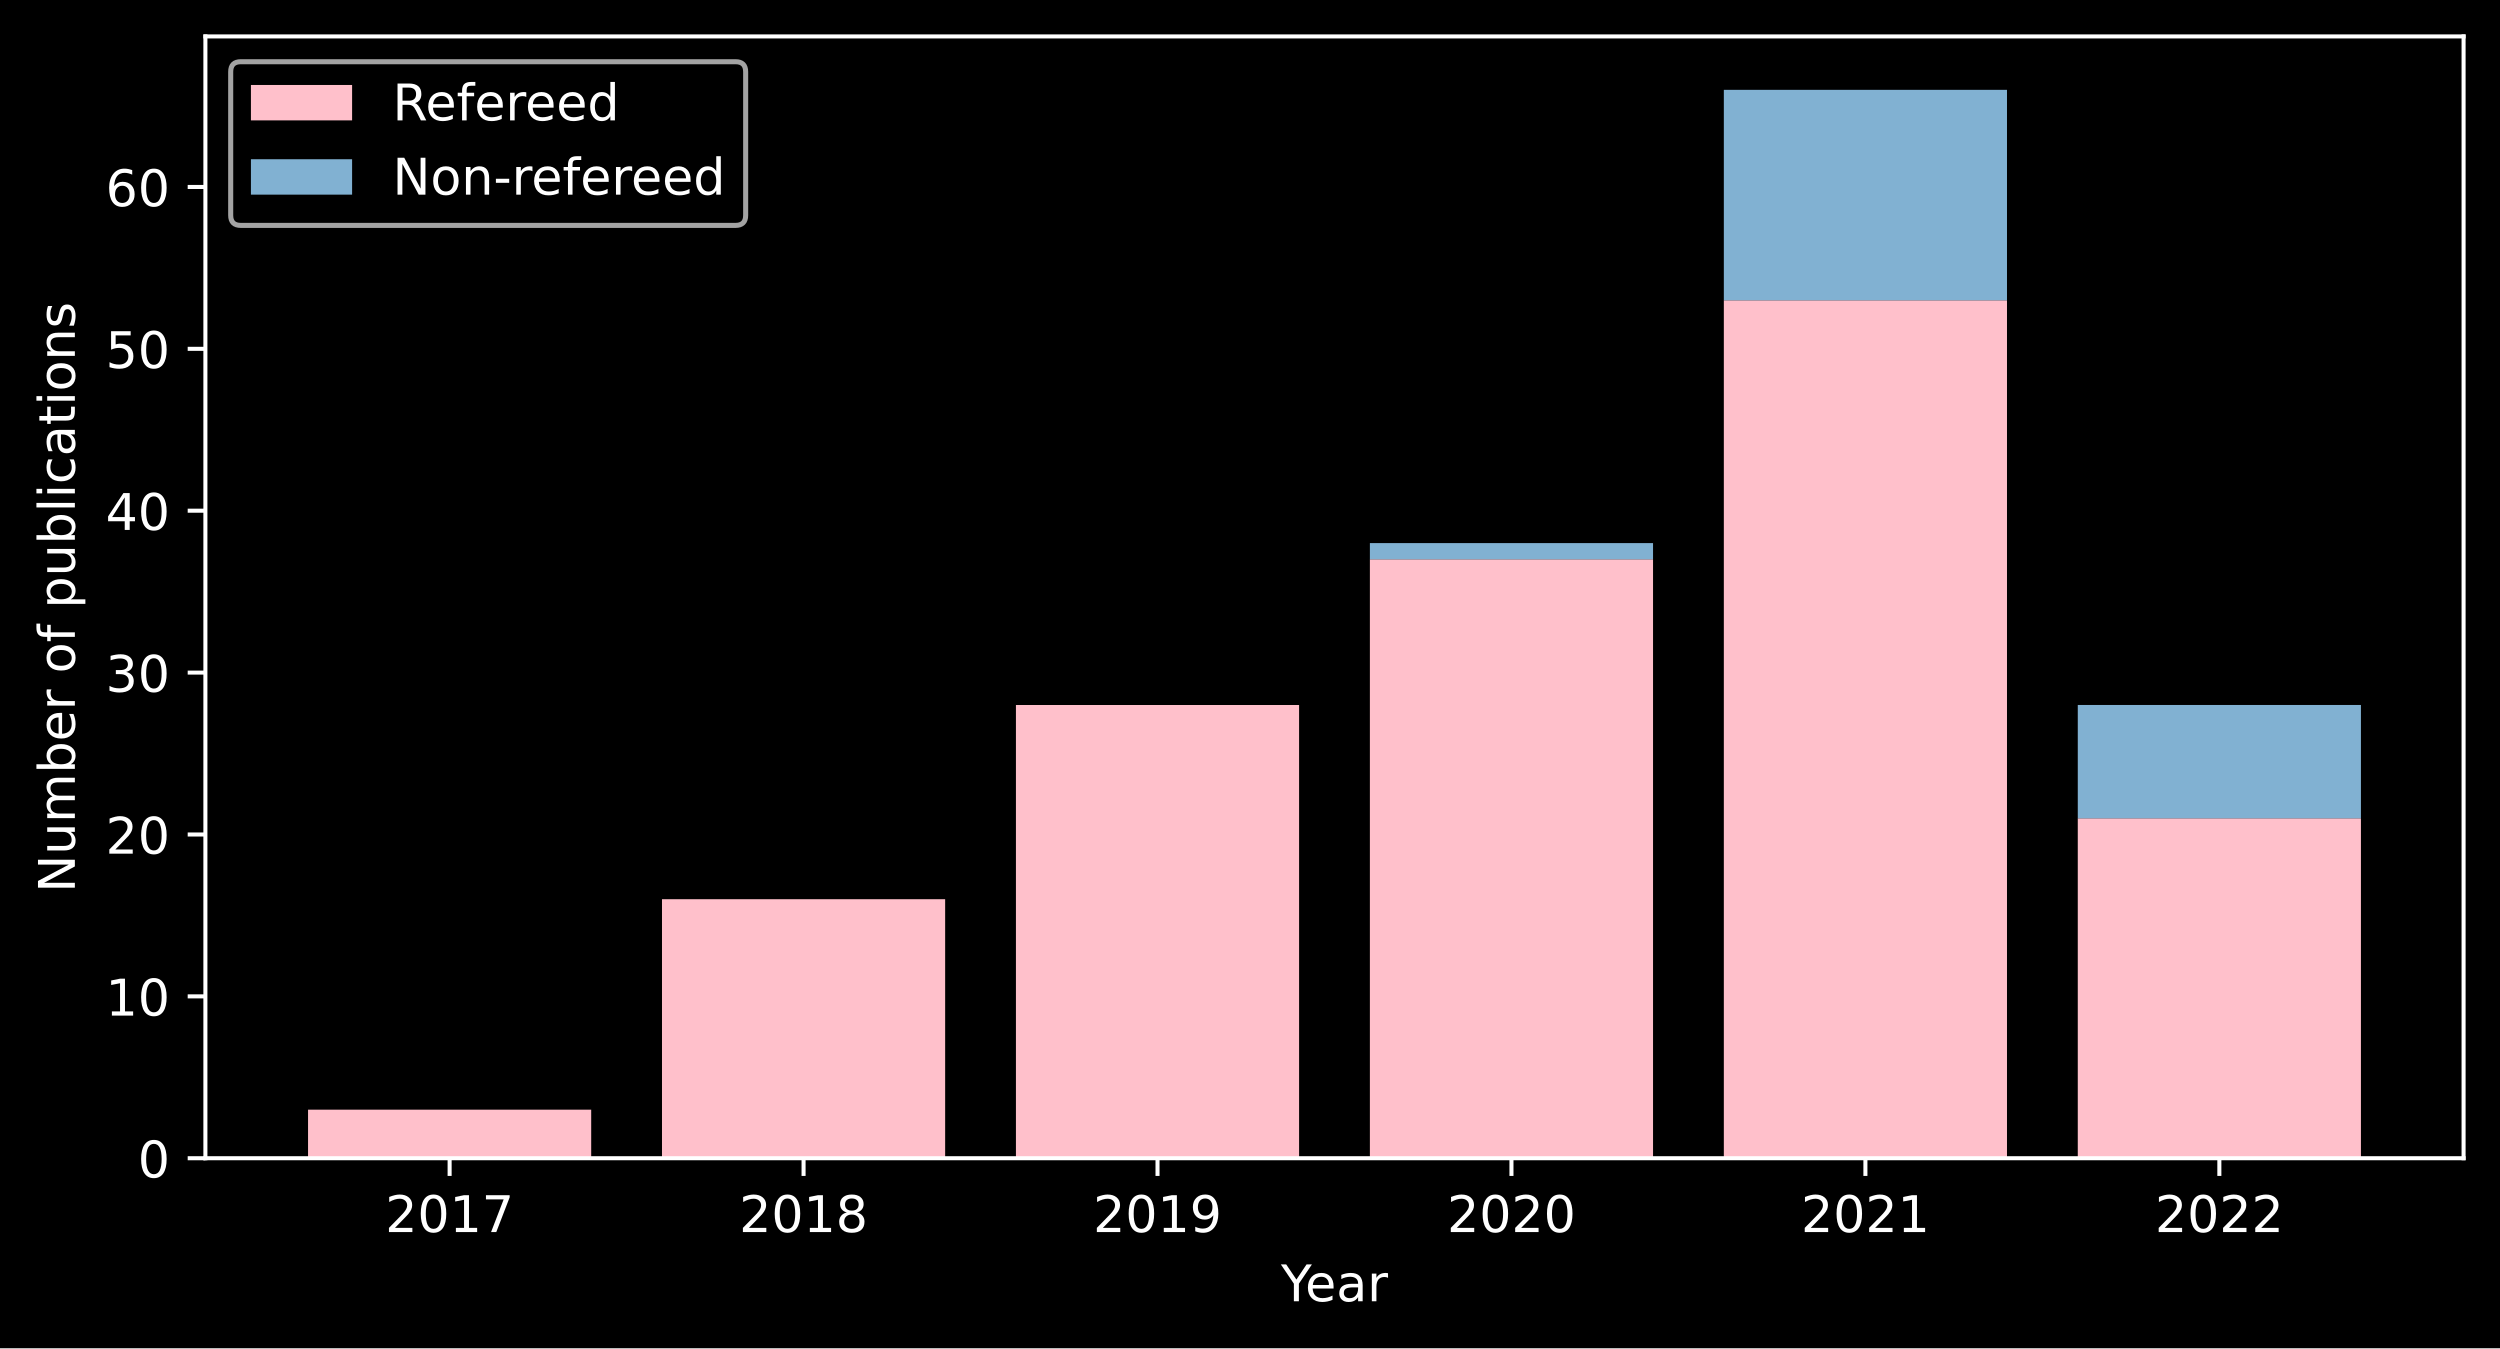
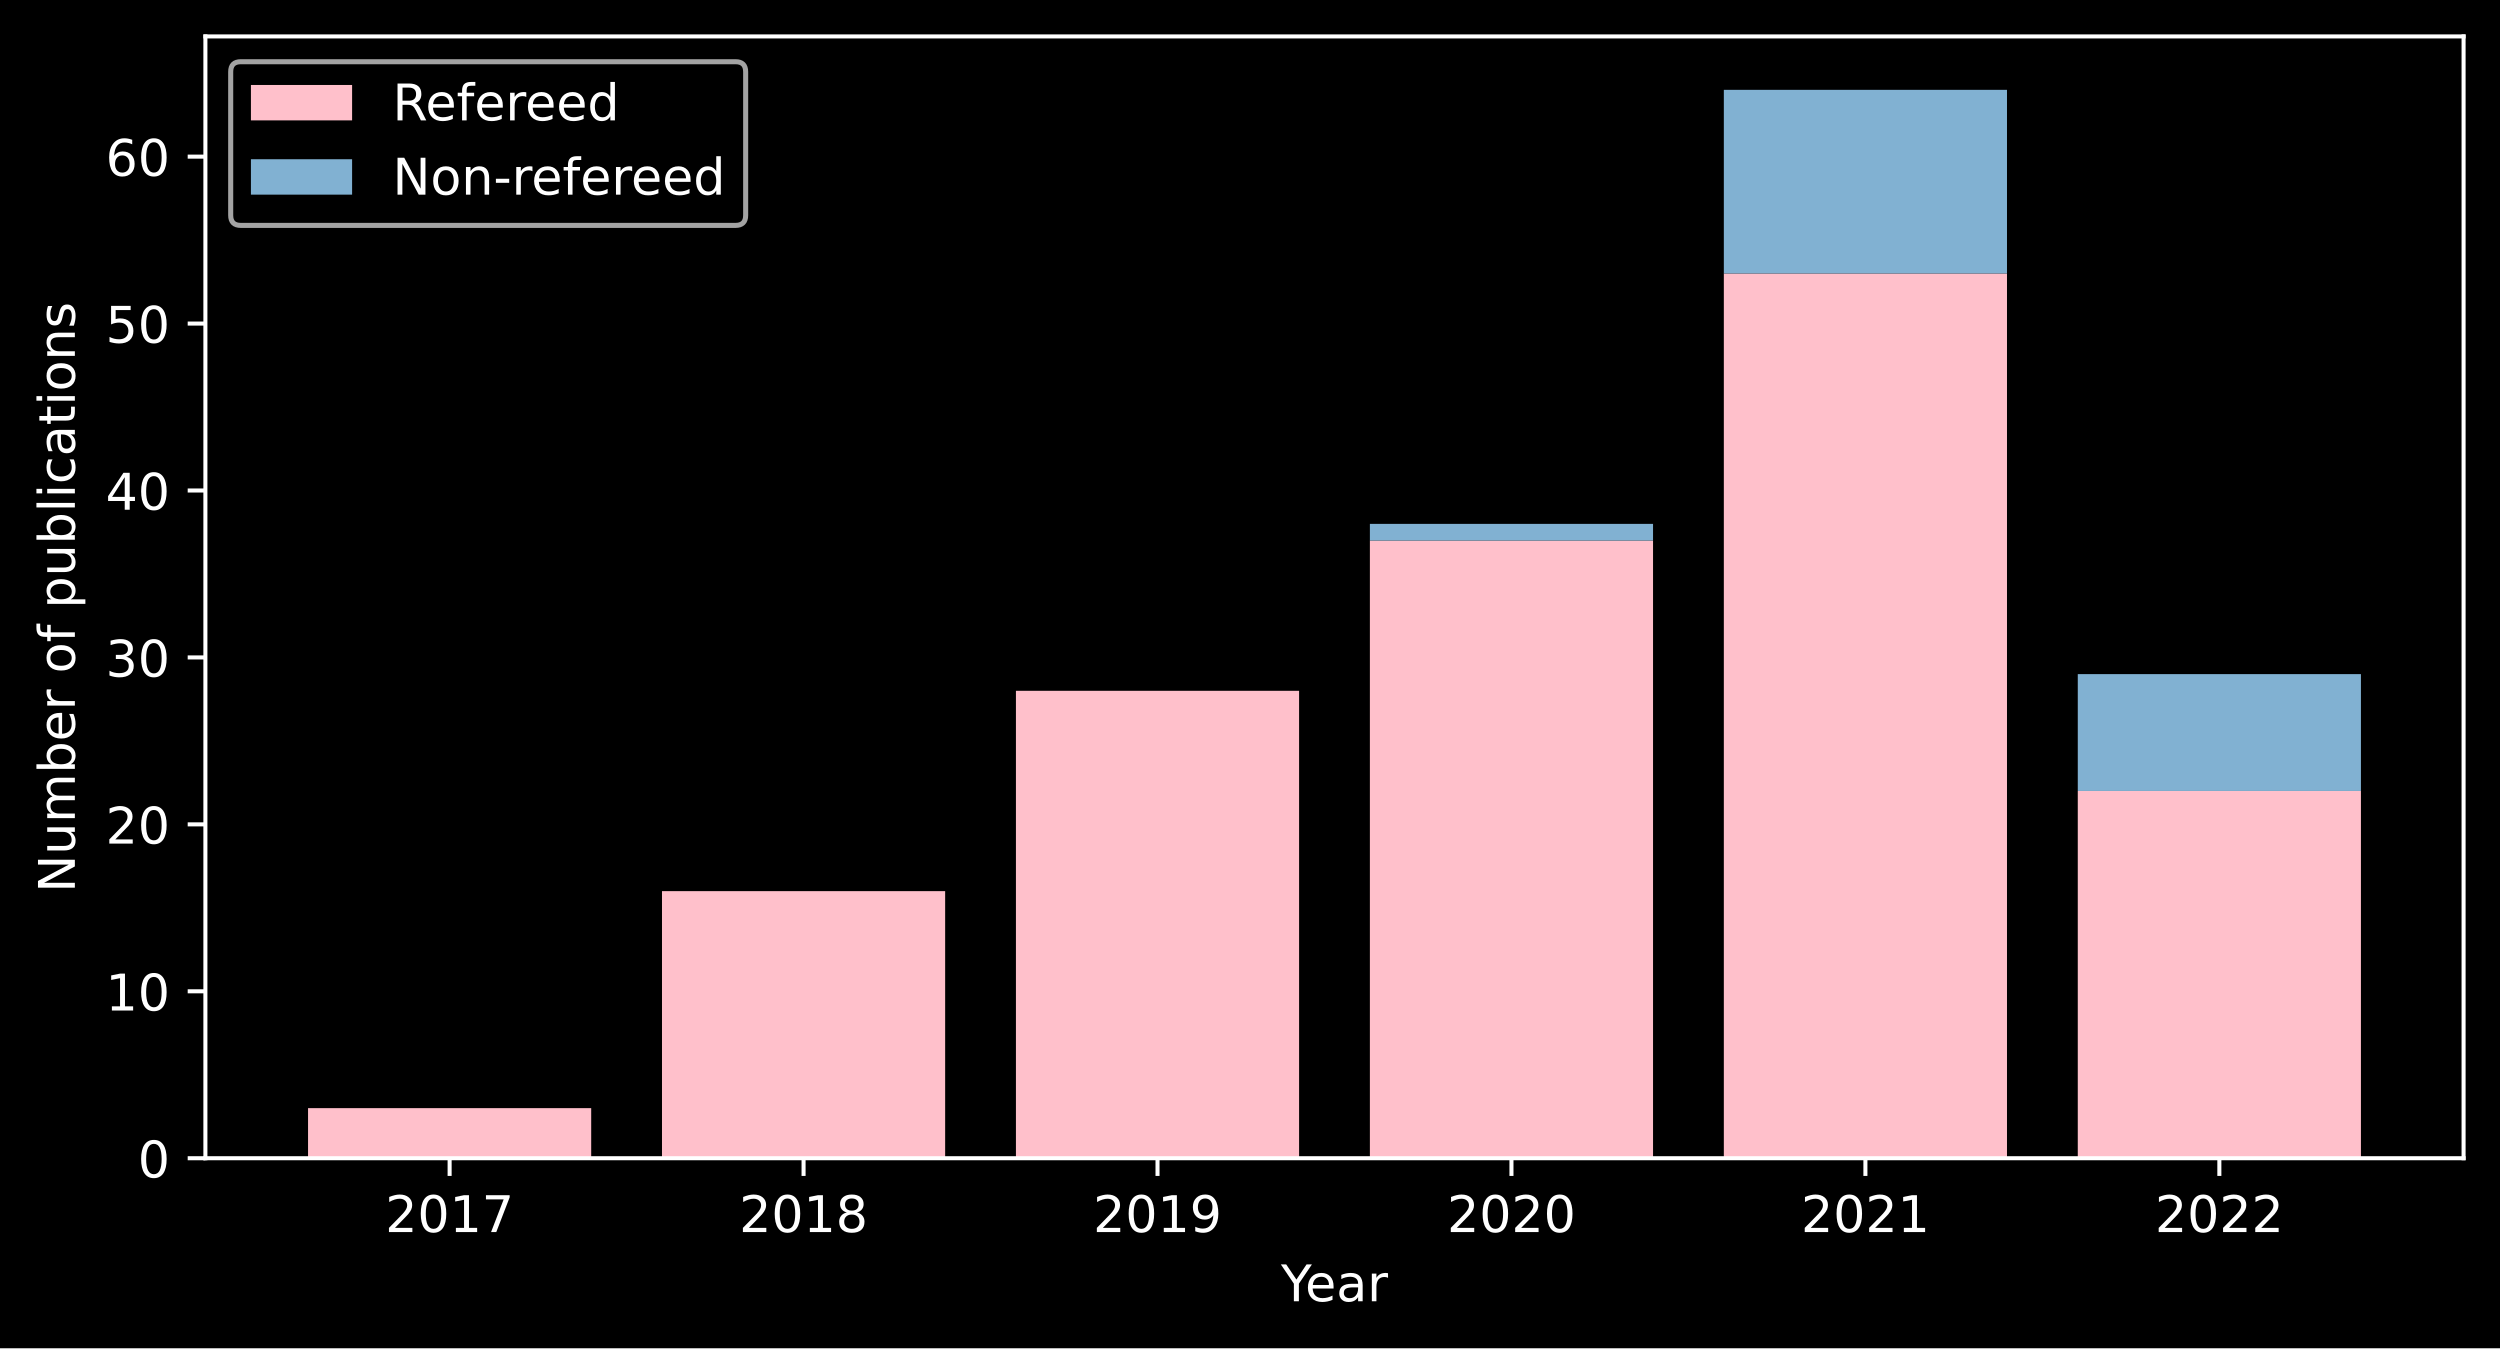
<svg xmlns="http://www.w3.org/2000/svg" xmlns:xlink="http://www.w3.org/1999/xlink" width="494.203pt" height="266.516pt" viewBox="0 0 494.203 266.516" version="1.1">
  <defs>
    <style type="text/css">*{stroke-linejoin: round; stroke-linecap: butt}</style>
  </defs>
  <g id="figure_1">
    <g id="patch_1">
      <path d="M 0 266.516  L 494.203 266.516  L 494.203 0  L 0 0  z " />
    </g>
    <g id="axes_1">
      <g id="patch_2">
        <path d="M 40.603 228.96  L 487.003 228.96  L 487.003 7.2  L 40.603 7.2  z " />
      </g>
      <g id="patch_3">
-         <path d="M 410.737 228.96  L 466.712 228.96  L 466.712 161.76  L 410.737 161.76  z " clip-path="url(#pdb1af990c3)" style="fill: #ffc0cb" />
+         <path d="M 410.737 228.96  L 466.712 228.96  L 466.712 156.36  L 410.737 156.36  z " clip-path="url(#p9c5eb2ab14)" style="fill: #ffc0cb" />
      </g>
      <g id="patch_4">
-         <path d="M 340.769 228.96  L 396.744 228.96  L 396.744 59.36  L 340.769 59.36  z " clip-path="url(#pdb1af990c3)" style="fill: #ffc0cb" />
+         <path d="M 340.769 228.96  L 396.744 228.96  L 396.744 54.06  L 340.769 54.06  z " clip-path="url(#p9c5eb2ab14)" style="fill: #ffc0cb" />
      </g>
      <g id="patch_5">
-         <path d="M 270.8 228.96  L 326.775 228.96  L 326.775 110.56  L 270.8 110.56  z " clip-path="url(#pdb1af990c3)" style="fill: #ffc0cb" />
+         <path d="M 270.8 228.96  L 326.775 228.96  L 326.775 106.86  L 270.8 106.86  z " clip-path="url(#p9c5eb2ab14)" style="fill: #ffc0cb" />
      </g>
      <g id="patch_6">
-         <path d="M 200.831 228.96  L 256.806 228.96  L 256.806 139.36  L 200.831 139.36  z " clip-path="url(#pdb1af990c3)" style="fill: #ffc0cb" />
+         <path d="M 200.831 228.96  L 256.806 228.96  L 256.806 136.56  L 200.831 136.56  z " clip-path="url(#p9c5eb2ab14)" style="fill: #ffc0cb" />
      </g>
      <g id="patch_7">
-         <path d="M 130.863 228.96  L 186.838 228.96  L 186.838 177.76  L 130.863 177.76  z " clip-path="url(#pdb1af990c3)" style="fill: #ffc0cb" />
+         <path d="M 130.863 228.96  L 186.838 228.96  L 186.838 176.16  L 130.863 176.16  z " clip-path="url(#p9c5eb2ab14)" style="fill: #ffc0cb" />
      </g>
      <g id="patch_8">
-         <path d="M 60.894 228.96  L 116.869 228.96  L 116.869 219.36  L 60.894 219.36  z " clip-path="url(#pdb1af990c3)" style="fill: #ffc0cb" />
+         <path d="M 60.894 228.96  L 116.869 228.96  L 116.869 219.06  L 60.894 219.06  z " clip-path="url(#p9c5eb2ab14)" style="fill: #ffc0cb" />
      </g>
      <g id="patch_9">
-         <path d="M 410.737 161.76  L 466.712 161.76  L 466.712 139.36  L 410.737 139.36  z " clip-path="url(#pdb1af990c3)" style="fill: #81b1d2" />
+         <path d="M 410.737 156.36  L 466.712 156.36  L 466.712 133.26  L 410.737 133.26  z " clip-path="url(#p9c5eb2ab14)" style="fill: #81b1d2" />
      </g>
      <g id="patch_10">
-         <path d="M 340.769 59.36  L 396.744 59.36  L 396.744 17.76  L 340.769 17.76  z " clip-path="url(#pdb1af990c3)" style="fill: #81b1d2" />
+         <path d="M 340.769 54.06  L 396.744 54.06  L 396.744 17.76  L 340.769 17.76  z " clip-path="url(#p9c5eb2ab14)" style="fill: #81b1d2" />
      </g>
      <g id="patch_11">
-         <path d="M 270.8 110.56  L 326.775 110.56  L 326.775 107.36  L 270.8 107.36  z " clip-path="url(#pdb1af990c3)" style="fill: #81b1d2" />
+         <path d="M 270.8 106.86  L 326.775 106.86  L 326.775 103.56  L 270.8 103.56  z " clip-path="url(#p9c5eb2ab14)" style="fill: #81b1d2" />
      </g>
      <g id="patch_12">
-         <path d="M 200.831 139.36  L 256.806 139.36  L 256.806 139.36  L 200.831 139.36  z " clip-path="url(#pdb1af990c3)" style="fill: #81b1d2" />
+         <path d="M 200.831 136.56  L 256.806 136.56  L 256.806 136.56  L 200.831 136.56  z " clip-path="url(#p9c5eb2ab14)" style="fill: #81b1d2" />
      </g>
      <g id="patch_13">
-         <path d="M 130.863 177.76  L 186.838 177.76  L 186.838 177.76  L 130.863 177.76  z " clip-path="url(#pdb1af990c3)" style="fill: #81b1d2" />
+         <path d="M 130.863 176.16  L 186.838 176.16  L 186.838 176.16  L 130.863 176.16  z " clip-path="url(#p9c5eb2ab14)" style="fill: #81b1d2" />
      </g>
      <g id="patch_14">
-         <path d="M 60.894 219.36  L 116.869 219.36  L 116.869 219.36  L 60.894 219.36  z " clip-path="url(#pdb1af990c3)" style="fill: #81b1d2" />
+         <path d="M 60.894 219.06  L 116.869 219.06  L 116.869 219.06  L 60.894 219.06  z " clip-path="url(#p9c5eb2ab14)" style="fill: #81b1d2" />
      </g>
      <g id="matplotlib.axis_1">
        <g id="xtick_1">
          <g id="line2d_1">
            <defs>
-               <path id="mf817fc332f" d="M 0 0  L 0 3.5  " style="stroke: #ffffff; stroke-width: 0.8" />
-             </defs>
-             <g>
-               <use xlink:href="#mf817fc332f" x="438.725" y="228.96" style="fill: #ffffff; stroke: #ffffff; stroke-width: 0.8" />
+               <path id="md69f9514ce" d="M 0 0  L 0 3.5  " style="stroke: #ffffff; stroke-width: 0.8" />
+             </defs>
+             <g>
+               <use xlink:href="#md69f9514ce" x="438.725" y="228.96" style="fill: #ffffff; stroke: #ffffff; stroke-width: 0.8" />
            </g>
          </g>
          <g id="text_1">
            <g style="fill: #ffffff" transform="translate(425.9998 243.5584)scale(0.1 -0.1)">
              <defs>
                <path id="DejaVuSans-32" d="M 1228 531  L 3431 531  L 3431 0  L 469 0  L 469 531  Q 828 903 1448 1529  Q 2069 2156 2228 2338  Q 2531 2678 2651 2914  Q 2772 3150 2772 3378  Q 2772 3750 2511 3984  Q 2250 4219 1831 4219  Q 1534 4219 1204 4116  Q 875 4013 500 3803  L 500 4441  Q 881 4594 1212 4672  Q 1544 4750 1819 4750  Q 2544 4750 2975 4387  Q 3406 4025 3406 3419  Q 3406 3131 3298 2873  Q 3191 2616 2906 2266  Q 2828 2175 2409 1742  Q 1991 1309 1228 531  z " transform="scale(0.015625)" />
                <path id="DejaVuSans-30" d="M 2034 4250  Q 1547 4250 1301 3770  Q 1056 3291 1056 2328  Q 1056 1369 1301 889  Q 1547 409 2034 409  Q 2525 409 2770 889  Q 3016 1369 3016 2328  Q 3016 3291 2770 3770  Q 2525 4250 2034 4250  z M 2034 4750  Q 2819 4750 3233 4129  Q 3647 3509 3647 2328  Q 3647 1150 3233 529  Q 2819 -91 2034 -91  Q 1250 -91 836 529  Q 422 1150 422 2328  Q 422 3509 836 4129  Q 1250 4750 2034 4750  z " transform="scale(0.015625)" />
              </defs>
              <use xlink:href="#DejaVuSans-32" />
              <use xlink:href="#DejaVuSans-30" x="63.623" />
              <use xlink:href="#DejaVuSans-32" x="127.246" />
              <use xlink:href="#DejaVuSans-32" x="190.869" />
            </g>
          </g>
        </g>
        <g id="xtick_2">
          <g id="line2d_2">
            <g>
-               <use xlink:href="#mf817fc332f" x="368.756" y="228.96" style="fill: #ffffff; stroke: #ffffff; stroke-width: 0.8" />
+               <use xlink:href="#md69f9514ce" x="368.756" y="228.96" style="fill: #ffffff; stroke: #ffffff; stroke-width: 0.8" />
            </g>
          </g>
          <g id="text_2">
            <g style="fill: #ffffff" transform="translate(356.0311 243.5584)scale(0.1 -0.1)">
              <defs>
                <path id="DejaVuSans-31" d="M 794 531  L 1825 531  L 1825 4091  L 703 3866  L 703 4441  L 1819 4666  L 2450 4666  L 2450 531  L 3481 531  L 3481 0  L 794 0  L 794 531  z " transform="scale(0.015625)" />
              </defs>
              <use xlink:href="#DejaVuSans-32" />
              <use xlink:href="#DejaVuSans-30" x="63.623" />
              <use xlink:href="#DejaVuSans-32" x="127.246" />
              <use xlink:href="#DejaVuSans-31" x="190.869" />
            </g>
          </g>
        </g>
        <g id="xtick_3">
          <g id="line2d_3">
            <g>
-               <use xlink:href="#mf817fc332f" x="298.787" y="228.96" style="fill: #ffffff; stroke: #ffffff; stroke-width: 0.8" />
+               <use xlink:href="#md69f9514ce" x="298.787" y="228.96" style="fill: #ffffff; stroke: #ffffff; stroke-width: 0.8" />
            </g>
          </g>
          <g id="text_3">
            <g style="fill: #ffffff" transform="translate(286.0625 243.5584)scale(0.1 -0.1)">
              <use xlink:href="#DejaVuSans-32" />
              <use xlink:href="#DejaVuSans-30" x="63.623" />
              <use xlink:href="#DejaVuSans-32" x="127.246" />
              <use xlink:href="#DejaVuSans-30" x="190.869" />
            </g>
          </g>
        </g>
        <g id="xtick_4">
          <g id="line2d_4">
            <g>
-               <use xlink:href="#mf817fc332f" x="228.819" y="228.96" style="fill: #ffffff; stroke: #ffffff; stroke-width: 0.8" />
+               <use xlink:href="#md69f9514ce" x="228.819" y="228.96" style="fill: #ffffff; stroke: #ffffff; stroke-width: 0.8" />
            </g>
          </g>
          <g id="text_4">
            <g style="fill: #ffffff" transform="translate(216.0938 243.5584)scale(0.1 -0.1)">
              <defs>
                <path id="DejaVuSans-39" d="M 703 97  L 703 672  Q 941 559 1184 500  Q 1428 441 1663 441  Q 2288 441 2617 861  Q 2947 1281 2994 2138  Q 2813 1869 2534 1725  Q 2256 1581 1919 1581  Q 1219 1581 811 2004  Q 403 2428 403 3163  Q 403 3881 828 4315  Q 1253 4750 1959 4750  Q 2769 4750 3195 4129  Q 3622 3509 3622 2328  Q 3622 1225 3098 567  Q 2575 -91 1691 -91  Q 1453 -91 1209 -44  Q 966 3 703 97  z M 1959 2075  Q 2384 2075 2632 2365  Q 2881 2656 2881 3163  Q 2881 3666 2632 3958  Q 2384 4250 1959 4250  Q 1534 4250 1286 3958  Q 1038 3666 1038 3163  Q 1038 2656 1286 2365  Q 1534 2075 1959 2075  z " transform="scale(0.015625)" />
              </defs>
              <use xlink:href="#DejaVuSans-32" />
              <use xlink:href="#DejaVuSans-30" x="63.623" />
              <use xlink:href="#DejaVuSans-31" x="127.246" />
              <use xlink:href="#DejaVuSans-39" x="190.869" />
            </g>
          </g>
        </g>
        <g id="xtick_5">
          <g id="line2d_5">
            <g>
-               <use xlink:href="#mf817fc332f" x="158.85" y="228.96" style="fill: #ffffff; stroke: #ffffff; stroke-width: 0.8" />
+               <use xlink:href="#md69f9514ce" x="158.85" y="228.96" style="fill: #ffffff; stroke: #ffffff; stroke-width: 0.8" />
            </g>
          </g>
          <g id="text_5">
            <g style="fill: #ffffff" transform="translate(146.1251 243.5584)scale(0.1 -0.1)">
              <defs>
                <path id="DejaVuSans-38" d="M 2034 2216  Q 1584 2216 1326 1975  Q 1069 1734 1069 1313  Q 1069 891 1326 650  Q 1584 409 2034 409  Q 2484 409 2743 651  Q 3003 894 3003 1313  Q 3003 1734 2745 1975  Q 2488 2216 2034 2216  z M 1403 2484  Q 997 2584 770 2862  Q 544 3141 544 3541  Q 544 4100 942 4425  Q 1341 4750 2034 4750  Q 2731 4750 3128 4425  Q 3525 4100 3525 3541  Q 3525 3141 3298 2862  Q 3072 2584 2669 2484  Q 3125 2378 3379 2068  Q 3634 1759 3634 1313  Q 3634 634 3220 271  Q 2806 -91 2034 -91  Q 1263 -91 848 271  Q 434 634 434 1313  Q 434 1759 690 2068  Q 947 2378 1403 2484  z M 1172 3481  Q 1172 3119 1398 2916  Q 1625 2713 2034 2713  Q 2441 2713 2670 2916  Q 2900 3119 2900 3481  Q 2900 3844 2670 4047  Q 2441 4250 2034 4250  Q 1625 4250 1398 4047  Q 1172 3844 1172 3481  z " transform="scale(0.015625)" />
              </defs>
              <use xlink:href="#DejaVuSans-32" />
              <use xlink:href="#DejaVuSans-30" x="63.623" />
              <use xlink:href="#DejaVuSans-31" x="127.246" />
              <use xlink:href="#DejaVuSans-38" x="190.869" />
            </g>
          </g>
        </g>
        <g id="xtick_6">
          <g id="line2d_6">
            <g>
-               <use xlink:href="#mf817fc332f" x="88.881" y="228.96" style="fill: #ffffff; stroke: #ffffff; stroke-width: 0.8" />
+               <use xlink:href="#md69f9514ce" x="88.881" y="228.96" style="fill: #ffffff; stroke: #ffffff; stroke-width: 0.8" />
            </g>
          </g>
          <g id="text_6">
            <g style="fill: #ffffff" transform="translate(76.1565 243.5584)scale(0.1 -0.1)">
              <defs>
                <path id="DejaVuSans-37" d="M 525 4666  L 3525 4666  L 3525 4397  L 1831 0  L 1172 0  L 2766 4134  L 525 4134  L 525 4666  z " transform="scale(0.015625)" />
              </defs>
              <use xlink:href="#DejaVuSans-32" />
              <use xlink:href="#DejaVuSans-30" x="63.623" />
              <use xlink:href="#DejaVuSans-31" x="127.246" />
              <use xlink:href="#DejaVuSans-37" x="190.869" />
            </g>
          </g>
        </g>
        <g id="text_7">
          <g style="fill: #ffffff" transform="translate(253.2156 257.2366)scale(0.1 -0.1)">
            <defs>
              <path id="DejaVuSans-59" d="M -13 4666  L 666 4666  L 1959 2747  L 3244 4666  L 3922 4666  L 2272 2222  L 2272 0  L 1638 0  L 1638 2222  L -13 4666  z " transform="scale(0.015625)" />
              <path id="DejaVuSans-65" d="M 3597 1894  L 3597 1613  L 953 1613  Q 991 1019 1311 708  Q 1631 397 2203 397  Q 2534 397 2845 478  Q 3156 559 3463 722  L 3463 178  Q 3153 47 2828 -22  Q 2503 -91 2169 -91  Q 1331 -91 842 396  Q 353 884 353 1716  Q 353 2575 817 3079  Q 1281 3584 2069 3584  Q 2775 3584 3186 3129  Q 3597 2675 3597 1894  z M 3022 2063  Q 3016 2534 2758 2815  Q 2500 3097 2075 3097  Q 1594 3097 1305 2825  Q 1016 2553 972 2059  L 3022 2063  z " transform="scale(0.015625)" />
              <path id="DejaVuSans-61" d="M 2194 1759  Q 1497 1759 1228 1600  Q 959 1441 959 1056  Q 959 750 1161 570  Q 1363 391 1709 391  Q 2188 391 2477 730  Q 2766 1069 2766 1631  L 2766 1759  L 2194 1759  z M 3341 1997  L 3341 0  L 2766 0  L 2766 531  Q 2569 213 2275 61  Q 1981 -91 1556 -91  Q 1019 -91 701 211  Q 384 513 384 1019  Q 384 1609 779 1909  Q 1175 2209 1959 2209  L 2766 2209  L 2766 2266  Q 2766 2663 2505 2880  Q 2244 3097 1772 3097  Q 1472 3097 1187 3025  Q 903 2953 641 2809  L 641 3341  Q 956 3463 1253 3523  Q 1550 3584 1831 3584  Q 2591 3584 2966 3190  Q 3341 2797 3341 1997  z " transform="scale(0.015625)" />
              <path id="DejaVuSans-72" d="M 2631 2963  Q 2534 3019 2420 3045  Q 2306 3072 2169 3072  Q 1681 3072 1420 2755  Q 1159 2438 1159 1844  L 1159 0  L 581 0  L 581 3500  L 1159 3500  L 1159 2956  Q 1341 3275 1631 3429  Q 1922 3584 2338 3584  Q 2397 3584 2469 3576  Q 2541 3569 2628 3553  L 2631 2963  z " transform="scale(0.015625)" />
            </defs>
            <use xlink:href="#DejaVuSans-59" />
            <use xlink:href="#DejaVuSans-65" x="47.834" />
            <use xlink:href="#DejaVuSans-61" x="109.357" />
            <use xlink:href="#DejaVuSans-72" x="170.637" />
          </g>
        </g>
      </g>
      <g id="matplotlib.axis_2">
        <g id="ytick_1">
          <g id="line2d_7">
            <defs>
-               <path id="ma13133b497" d="M 0 0  L -3.5 0  " style="stroke: #ffffff; stroke-width: 0.8" />
-             </defs>
-             <g>
-               <use xlink:href="#ma13133b497" x="40.603" y="228.96" style="fill: #ffffff; stroke: #ffffff; stroke-width: 0.8" />
+               <path id="m3c9ed29ebf" d="M 0 0  L -3.5 0  " style="stroke: #ffffff; stroke-width: 0.8" />
+             </defs>
+             <g>
+               <use xlink:href="#m3c9ed29ebf" x="40.603" y="228.96" style="fill: #ffffff; stroke: #ffffff; stroke-width: 0.8" />
            </g>
          </g>
          <g id="text_8">
            <g style="fill: #ffffff" transform="translate(27.24063 232.7592)scale(0.1 -0.1)">
              <use xlink:href="#DejaVuSans-30" />
            </g>
          </g>
        </g>
        <g id="ytick_2">
          <g id="line2d_8">
            <g>
-               <use xlink:href="#ma13133b497" x="40.603" y="196.96" style="fill: #ffffff; stroke: #ffffff; stroke-width: 0.8" />
+               <use xlink:href="#m3c9ed29ebf" x="40.603" y="195.96" style="fill: #ffffff; stroke: #ffffff; stroke-width: 0.8" />
            </g>
          </g>
          <g id="text_9">
-             <g style="fill: #ffffff" transform="translate(20.87813 200.7592)scale(0.1 -0.1)">
+             <g style="fill: #ffffff" transform="translate(20.87813 199.7592)scale(0.1 -0.1)">
              <use xlink:href="#DejaVuSans-31" />
              <use xlink:href="#DejaVuSans-30" x="63.623" />
            </g>
          </g>
        </g>
        <g id="ytick_3">
          <g id="line2d_9">
            <g>
-               <use xlink:href="#ma13133b497" x="40.603" y="164.96" style="fill: #ffffff; stroke: #ffffff; stroke-width: 0.8" />
+               <use xlink:href="#m3c9ed29ebf" x="40.603" y="162.96" style="fill: #ffffff; stroke: #ffffff; stroke-width: 0.8" />
            </g>
          </g>
          <g id="text_10">
-             <g style="fill: #ffffff" transform="translate(20.87813 168.7592)scale(0.1 -0.1)">
+             <g style="fill: #ffffff" transform="translate(20.87813 166.7592)scale(0.1 -0.1)">
              <use xlink:href="#DejaVuSans-32" />
              <use xlink:href="#DejaVuSans-30" x="63.623" />
            </g>
          </g>
        </g>
        <g id="ytick_4">
          <g id="line2d_10">
            <g>
-               <use xlink:href="#ma13133b497" x="40.603" y="132.96" style="fill: #ffffff; stroke: #ffffff; stroke-width: 0.8" />
+               <use xlink:href="#m3c9ed29ebf" x="40.603" y="129.96" style="fill: #ffffff; stroke: #ffffff; stroke-width: 0.8" />
            </g>
          </g>
          <g id="text_11">
-             <g style="fill: #ffffff" transform="translate(20.87813 136.7592)scale(0.1 -0.1)">
+             <g style="fill: #ffffff" transform="translate(20.87813 133.7592)scale(0.1 -0.1)">
              <defs>
                <path id="DejaVuSans-33" d="M 2597 2516  Q 3050 2419 3304 2112  Q 3559 1806 3559 1356  Q 3559 666 3084 287  Q 2609 -91 1734 -91  Q 1441 -91 1130 -33  Q 819 25 488 141  L 488 750  Q 750 597 1062 519  Q 1375 441 1716 441  Q 2309 441 2620 675  Q 2931 909 2931 1356  Q 2931 1769 2642 2001  Q 2353 2234 1838 2234  L 1294 2234  L 1294 2753  L 1863 2753  Q 2328 2753 2575 2939  Q 2822 3125 2822 3475  Q 2822 3834 2567 4026  Q 2313 4219 1838 4219  Q 1578 4219 1281 4162  Q 984 4106 628 3988  L 628 4550  Q 988 4650 1302 4700  Q 1616 4750 1894 4750  Q 2613 4750 3031 4423  Q 3450 4097 3450 3541  Q 3450 3153 3228 2886  Q 3006 2619 2597 2516  z " transform="scale(0.015625)" />
              </defs>
              <use xlink:href="#DejaVuSans-33" />
              <use xlink:href="#DejaVuSans-30" x="63.623" />
            </g>
          </g>
        </g>
        <g id="ytick_5">
          <g id="line2d_11">
            <g>
-               <use xlink:href="#ma13133b497" x="40.603" y="100.96" style="fill: #ffffff; stroke: #ffffff; stroke-width: 0.8" />
+               <use xlink:href="#m3c9ed29ebf" x="40.603" y="96.96" style="fill: #ffffff; stroke: #ffffff; stroke-width: 0.8" />
            </g>
          </g>
          <g id="text_12">
-             <g style="fill: #ffffff" transform="translate(20.87813 104.7592)scale(0.1 -0.1)">
+             <g style="fill: #ffffff" transform="translate(20.87813 100.7592)scale(0.1 -0.1)">
              <defs>
                <path id="DejaVuSans-34" d="M 2419 4116  L 825 1625  L 2419 1625  L 2419 4116  z M 2253 4666  L 3047 4666  L 3047 1625  L 3713 1625  L 3713 1100  L 3047 1100  L 3047 0  L 2419 0  L 2419 1100  L 313 1100  L 313 1709  L 2253 4666  z " transform="scale(0.015625)" />
              </defs>
              <use xlink:href="#DejaVuSans-34" />
              <use xlink:href="#DejaVuSans-30" x="63.623" />
            </g>
          </g>
        </g>
        <g id="ytick_6">
          <g id="line2d_12">
            <g>
-               <use xlink:href="#ma13133b497" x="40.603" y="68.96" style="fill: #ffffff; stroke: #ffffff; stroke-width: 0.8" />
+               <use xlink:href="#m3c9ed29ebf" x="40.603" y="63.96" style="fill: #ffffff; stroke: #ffffff; stroke-width: 0.8" />
            </g>
          </g>
          <g id="text_13">
-             <g style="fill: #ffffff" transform="translate(20.87813 72.75922)scale(0.1 -0.1)">
+             <g style="fill: #ffffff" transform="translate(20.87813 67.75922)scale(0.1 -0.1)">
              <defs>
                <path id="DejaVuSans-35" d="M 691 4666  L 3169 4666  L 3169 4134  L 1269 4134  L 1269 2991  Q 1406 3038 1543 3061  Q 1681 3084 1819 3084  Q 2600 3084 3056 2656  Q 3513 2228 3513 1497  Q 3513 744 3044 326  Q 2575 -91 1722 -91  Q 1428 -91 1123 -41  Q 819 9 494 109  L 494 744  Q 775 591 1075 516  Q 1375 441 1709 441  Q 2250 441 2565 725  Q 2881 1009 2881 1497  Q 2881 1984 2565 2268  Q 2250 2553 1709 2553  Q 1456 2553 1204 2497  Q 953 2441 691 2322  L 691 4666  z " transform="scale(0.015625)" />
              </defs>
              <use xlink:href="#DejaVuSans-35" />
              <use xlink:href="#DejaVuSans-30" x="63.623" />
            </g>
          </g>
        </g>
        <g id="ytick_7">
          <g id="line2d_13">
            <g>
-               <use xlink:href="#ma13133b497" x="40.603" y="36.96" style="fill: #ffffff; stroke: #ffffff; stroke-width: 0.8" />
+               <use xlink:href="#m3c9ed29ebf" x="40.603" y="30.96" style="fill: #ffffff; stroke: #ffffff; stroke-width: 0.8" />
            </g>
          </g>
          <g id="text_14">
-             <g style="fill: #ffffff" transform="translate(20.87813 40.75922)scale(0.1 -0.1)">
+             <g style="fill: #ffffff" transform="translate(20.87813 34.75922)scale(0.1 -0.1)">
              <defs>
                <path id="DejaVuSans-36" d="M 2113 2584  Q 1688 2584 1439 2293  Q 1191 2003 1191 1497  Q 1191 994 1439 701  Q 1688 409 2113 409  Q 2538 409 2786 701  Q 3034 994 3034 1497  Q 3034 2003 2786 2293  Q 2538 2584 2113 2584  z M 3366 4563  L 3366 3988  Q 3128 4100 2886 4159  Q 2644 4219 2406 4219  Q 1781 4219 1451 3797  Q 1122 3375 1075 2522  Q 1259 2794 1537 2939  Q 1816 3084 2150 3084  Q 2853 3084 3261 2657  Q 3669 2231 3669 1497  Q 3669 778 3244 343  Q 2819 -91 2113 -91  Q 1303 -91 875 529  Q 447 1150 447 2328  Q 447 3434 972 4092  Q 1497 4750 2381 4750  Q 2619 4750 2861 4703  Q 3103 4656 3366 4563  z " transform="scale(0.015625)" />
              </defs>
              <use xlink:href="#DejaVuSans-36" />
              <use xlink:href="#DejaVuSans-30" x="63.623" />
            </g>
          </g>
        </g>
        <g id="text_15">
          <g style="fill: #ffffff" transform="translate(14.79844 176.4542)rotate(-90)scale(0.1 -0.1)">
            <defs>
              <path id="DejaVuSans-4e" d="M 628 4666  L 1478 4666  L 3547 763  L 3547 4666  L 4159 4666  L 4159 0  L 3309 0  L 1241 3903  L 1241 0  L 628 0  L 628 4666  z " transform="scale(0.015625)" />
              <path id="DejaVuSans-75" d="M 544 1381  L 544 3500  L 1119 3500  L 1119 1403  Q 1119 906 1312 657  Q 1506 409 1894 409  Q 2359 409 2629 706  Q 2900 1003 2900 1516  L 2900 3500  L 3475 3500  L 3475 0  L 2900 0  L 2900 538  Q 2691 219 2414 64  Q 2138 -91 1772 -91  Q 1169 -91 856 284  Q 544 659 544 1381  z M 1991 3584  L 1991 3584  z " transform="scale(0.015625)" />
              <path id="DejaVuSans-6d" d="M 3328 2828  Q 3544 3216 3844 3400  Q 4144 3584 4550 3584  Q 5097 3584 5394 3201  Q 5691 2819 5691 2113  L 5691 0  L 5113 0  L 5113 2094  Q 5113 2597 4934 2840  Q 4756 3084 4391 3084  Q 3944 3084 3684 2787  Q 3425 2491 3425 1978  L 3425 0  L 2847 0  L 2847 2094  Q 2847 2600 2669 2842  Q 2491 3084 2119 3084  Q 1678 3084 1418 2786  Q 1159 2488 1159 1978  L 1159 0  L 581 0  L 581 3500  L 1159 3500  L 1159 2956  Q 1356 3278 1631 3431  Q 1906 3584 2284 3584  Q 2666 3584 2933 3390  Q 3200 3197 3328 2828  z " transform="scale(0.015625)" />
              <path id="DejaVuSans-62" d="M 3116 1747  Q 3116 2381 2855 2742  Q 2594 3103 2138 3103  Q 1681 3103 1420 2742  Q 1159 2381 1159 1747  Q 1159 1113 1420 752  Q 1681 391 2138 391  Q 2594 391 2855 752  Q 3116 1113 3116 1747  z M 1159 2969  Q 1341 3281 1617 3432  Q 1894 3584 2278 3584  Q 2916 3584 3314 3078  Q 3713 2572 3713 1747  Q 3713 922 3314 415  Q 2916 -91 2278 -91  Q 1894 -91 1617 61  Q 1341 213 1159 525  L 1159 0  L 581 0  L 581 4863  L 1159 4863  L 1159 2969  z " transform="scale(0.015625)" />
              <path id="DejaVuSans-20" transform="scale(0.015625)" />
              <path id="DejaVuSans-6f" d="M 1959 3097  Q 1497 3097 1228 2736  Q 959 2375 959 1747  Q 959 1119 1226 758  Q 1494 397 1959 397  Q 2419 397 2687 759  Q 2956 1122 2956 1747  Q 2956 2369 2687 2733  Q 2419 3097 1959 3097  z M 1959 3584  Q 2709 3584 3137 3096  Q 3566 2609 3566 1747  Q 3566 888 3137 398  Q 2709 -91 1959 -91  Q 1206 -91 779 398  Q 353 888 353 1747  Q 353 2609 779 3096  Q 1206 3584 1959 3584  z " transform="scale(0.015625)" />
              <path id="DejaVuSans-66" d="M 2375 4863  L 2375 4384  L 1825 4384  Q 1516 4384 1395 4259  Q 1275 4134 1275 3809  L 1275 3500  L 2222 3500  L 2222 3053  L 1275 3053  L 1275 0  L 697 0  L 697 3053  L 147 3053  L 147 3500  L 697 3500  L 697 3744  Q 697 4328 969 4595  Q 1241 4863 1831 4863  L 2375 4863  z " transform="scale(0.015625)" />
              <path id="DejaVuSans-70" d="M 1159 525  L 1159 -1331  L 581 -1331  L 581 3500  L 1159 3500  L 1159 2969  Q 1341 3281 1617 3432  Q 1894 3584 2278 3584  Q 2916 3584 3314 3078  Q 3713 2572 3713 1747  Q 3713 922 3314 415  Q 2916 -91 2278 -91  Q 1894 -91 1617 61  Q 1341 213 1159 525  z M 3116 1747  Q 3116 2381 2855 2742  Q 2594 3103 2138 3103  Q 1681 3103 1420 2742  Q 1159 2381 1159 1747  Q 1159 1113 1420 752  Q 1681 391 2138 391  Q 2594 391 2855 752  Q 3116 1113 3116 1747  z " transform="scale(0.015625)" />
              <path id="DejaVuSans-6c" d="M 603 4863  L 1178 4863  L 1178 0  L 603 0  L 603 4863  z " transform="scale(0.015625)" />
              <path id="DejaVuSans-69" d="M 603 3500  L 1178 3500  L 1178 0  L 603 0  L 603 3500  z M 603 4863  L 1178 4863  L 1178 4134  L 603 4134  L 603 4863  z " transform="scale(0.015625)" />
              <path id="DejaVuSans-63" d="M 3122 3366  L 3122 2828  Q 2878 2963 2633 3030  Q 2388 3097 2138 3097  Q 1578 3097 1268 2742  Q 959 2388 959 1747  Q 959 1106 1268 751  Q 1578 397 2138 397  Q 2388 397 2633 464  Q 2878 531 3122 666  L 3122 134  Q 2881 22 2623 -34  Q 2366 -91 2075 -91  Q 1284 -91 818 406  Q 353 903 353 1747  Q 353 2603 823 3093  Q 1294 3584 2113 3584  Q 2378 3584 2631 3529  Q 2884 3475 3122 3366  z " transform="scale(0.015625)" />
              <path id="DejaVuSans-74" d="M 1172 4494  L 1172 3500  L 2356 3500  L 2356 3053  L 1172 3053  L 1172 1153  Q 1172 725 1289 603  Q 1406 481 1766 481  L 2356 481  L 2356 0  L 1766 0  Q 1100 0 847 248  Q 594 497 594 1153  L 594 3053  L 172 3053  L 172 3500  L 594 3500  L 594 4494  L 1172 4494  z " transform="scale(0.015625)" />
              <path id="DejaVuSans-6e" d="M 3513 2113  L 3513 0  L 2938 0  L 2938 2094  Q 2938 2591 2744 2837  Q 2550 3084 2163 3084  Q 1697 3084 1428 2787  Q 1159 2491 1159 1978  L 1159 0  L 581 0  L 581 3500  L 1159 3500  L 1159 2956  Q 1366 3272 1645 3428  Q 1925 3584 2291 3584  Q 2894 3584 3203 3211  Q 3513 2838 3513 2113  z " transform="scale(0.015625)" />
              <path id="DejaVuSans-73" d="M 2834 3397  L 2834 2853  Q 2591 2978 2328 3040  Q 2066 3103 1784 3103  Q 1356 3103 1142 2972  Q 928 2841 928 2578  Q 928 2378 1081 2264  Q 1234 2150 1697 2047  L 1894 2003  Q 2506 1872 2764 1633  Q 3022 1394 3022 966  Q 3022 478 2636 193  Q 2250 -91 1575 -91  Q 1294 -91 989 -36  Q 684 19 347 128  L 347 722  Q 666 556 975 473  Q 1284 391 1588 391  Q 1994 391 2212 530  Q 2431 669 2431 922  Q 2431 1156 2273 1281  Q 2116 1406 1581 1522  L 1381 1569  Q 847 1681 609 1914  Q 372 2147 372 2553  Q 372 3047 722 3315  Q 1072 3584 1716 3584  Q 2034 3584 2315 3537  Q 2597 3491 2834 3397  z " transform="scale(0.015625)" />
            </defs>
            <use xlink:href="#DejaVuSans-4e" />
            <use xlink:href="#DejaVuSans-75" x="74.805" />
            <use xlink:href="#DejaVuSans-6d" x="138.184" />
            <use xlink:href="#DejaVuSans-62" x="235.596" />
            <use xlink:href="#DejaVuSans-65" x="299.072" />
            <use xlink:href="#DejaVuSans-72" x="360.596" />
            <use xlink:href="#DejaVuSans-20" x="401.709" />
            <use xlink:href="#DejaVuSans-6f" x="433.496" />
            <use xlink:href="#DejaVuSans-66" x="494.678" />
            <use xlink:href="#DejaVuSans-20" x="529.883" />
            <use xlink:href="#DejaVuSans-70" x="561.67" />
            <use xlink:href="#DejaVuSans-75" x="625.146" />
            <use xlink:href="#DejaVuSans-62" x="688.525" />
            <use xlink:href="#DejaVuSans-6c" x="752.002" />
            <use xlink:href="#DejaVuSans-69" x="779.785" />
            <use xlink:href="#DejaVuSans-63" x="807.568" />
            <use xlink:href="#DejaVuSans-61" x="862.549" />
            <use xlink:href="#DejaVuSans-74" x="923.828" />
            <use xlink:href="#DejaVuSans-69" x="963.037" />
            <use xlink:href="#DejaVuSans-6f" x="990.82" />
            <use xlink:href="#DejaVuSans-6e" x="1052.002" />
            <use xlink:href="#DejaVuSans-73" x="1115.381" />
          </g>
        </g>
      </g>
      <g id="patch_15">
        <path d="M 40.603 228.96  L 40.603 7.2  " style="fill: none; stroke: #ffffff; stroke-width: 0.8; stroke-linejoin: miter; stroke-linecap: square" />
      </g>
      <g id="patch_16">
        <path d="M 487.003 228.96  L 487.003 7.2  " style="fill: none; stroke: #ffffff; stroke-width: 0.8; stroke-linejoin: miter; stroke-linecap: square" />
      </g>
      <g id="patch_17">
        <path d="M 40.603 228.96  L 487.003 228.96  " style="fill: none; stroke: #ffffff; stroke-width: 0.8; stroke-linejoin: miter; stroke-linecap: square" />
      </g>
      <g id="patch_18">
        <path d="M 40.603 7.2  L 487.003 7.2  " style="fill: none; stroke: #ffffff; stroke-width: 0.8; stroke-linejoin: miter; stroke-linecap: square" />
      </g>
      <g id="legend_1">
        <g id="patch_19">
          <path d="M 47.603 44.556  L 145.402 44.556  Q 147.402 44.556 147.402 42.556  L 147.402 14.2  Q 147.402 12.2 145.402 12.2  L 47.603 12.2  Q 45.603 12.2 45.603 14.2  L 45.603 42.556  Q 45.603 44.556 47.603 44.556  z " style="opacity: 0.8; stroke: #cccccc; stroke-linejoin: miter" />
        </g>
        <g id="patch_20">
          <path d="M 49.603 23.798  L 69.603 23.798  L 69.603 16.798  L 49.603 16.798  z " style="fill: #ffc0cb" />
        </g>
        <g id="text_16">
          <g style="fill: #ffffff" transform="translate(77.60313 23.79844)scale(0.1 -0.1)">
            <defs>
              <path id="DejaVuSans-52" d="M 2841 2188  Q 3044 2119 3236 1894  Q 3428 1669 3622 1275  L 4263 0  L 3584 0  L 2988 1197  Q 2756 1666 2539 1819  Q 2322 1972 1947 1972  L 1259 1972  L 1259 0  L 628 0  L 628 4666  L 2053 4666  Q 2853 4666 3247 4331  Q 3641 3997 3641 3322  Q 3641 2881 3436 2590  Q 3231 2300 2841 2188  z M 1259 4147  L 1259 2491  L 2053 2491  Q 2509 2491 2742 2702  Q 2975 2913 2975 3322  Q 2975 3731 2742 3939  Q 2509 4147 2053 4147  L 1259 4147  z " transform="scale(0.015625)" />
              <path id="DejaVuSans-64" d="M 2906 2969  L 2906 4863  L 3481 4863  L 3481 0  L 2906 0  L 2906 525  Q 2725 213 2448 61  Q 2172 -91 1784 -91  Q 1150 -91 751 415  Q 353 922 353 1747  Q 353 2572 751 3078  Q 1150 3584 1784 3584  Q 2172 3584 2448 3432  Q 2725 3281 2906 2969  z M 947 1747  Q 947 1113 1208 752  Q 1469 391 1925 391  Q 2381 391 2643 752  Q 2906 1113 2906 1747  Q 2906 2381 2643 2742  Q 2381 3103 1925 3103  Q 1469 3103 1208 2742  Q 947 2381 947 1747  z " transform="scale(0.015625)" />
            </defs>
            <use xlink:href="#DejaVuSans-52" />
            <use xlink:href="#DejaVuSans-65" x="64.982" />
            <use xlink:href="#DejaVuSans-66" x="126.506" />
            <use xlink:href="#DejaVuSans-65" x="161.711" />
            <use xlink:href="#DejaVuSans-72" x="223.234" />
            <use xlink:href="#DejaVuSans-65" x="262.098" />
            <use xlink:href="#DejaVuSans-65" x="323.621" />
            <use xlink:href="#DejaVuSans-64" x="385.145" />
          </g>
        </g>
        <g id="patch_21">
          <path d="M 49.603 38.477  L 69.603 38.477  L 69.603 31.477  L 49.603 31.477  z " style="fill: #81b1d2" />
        </g>
        <g id="text_17">
          <g style="fill: #ffffff" transform="translate(77.60313 38.47656)scale(0.1 -0.1)">
            <defs>
              <path id="DejaVuSans-2d" d="M 313 2009  L 1997 2009  L 1997 1497  L 313 1497  L 313 2009  z " transform="scale(0.015625)" />
            </defs>
            <use xlink:href="#DejaVuSans-4e" />
            <use xlink:href="#DejaVuSans-6f" x="74.805" />
            <use xlink:href="#DejaVuSans-6e" x="135.986" />
            <use xlink:href="#DejaVuSans-2d" x="199.365" />
            <use xlink:href="#DejaVuSans-72" x="235.449" />
            <use xlink:href="#DejaVuSans-65" x="274.312" />
            <use xlink:href="#DejaVuSans-66" x="335.836" />
            <use xlink:href="#DejaVuSans-65" x="371.041" />
            <use xlink:href="#DejaVuSans-72" x="432.564" />
            <use xlink:href="#DejaVuSans-65" x="471.428" />
            <use xlink:href="#DejaVuSans-65" x="532.951" />
            <use xlink:href="#DejaVuSans-64" x="594.475" />
          </g>
        </g>
      </g>
    </g>
  </g>
  <defs>
-     <clipPath id="pdb1af990c3">
+     <clipPath id="p9c5eb2ab14">
      <rect x="40.603" y="7.2" width="446.4" height="221.76" />
    </clipPath>
  </defs>
</svg>
